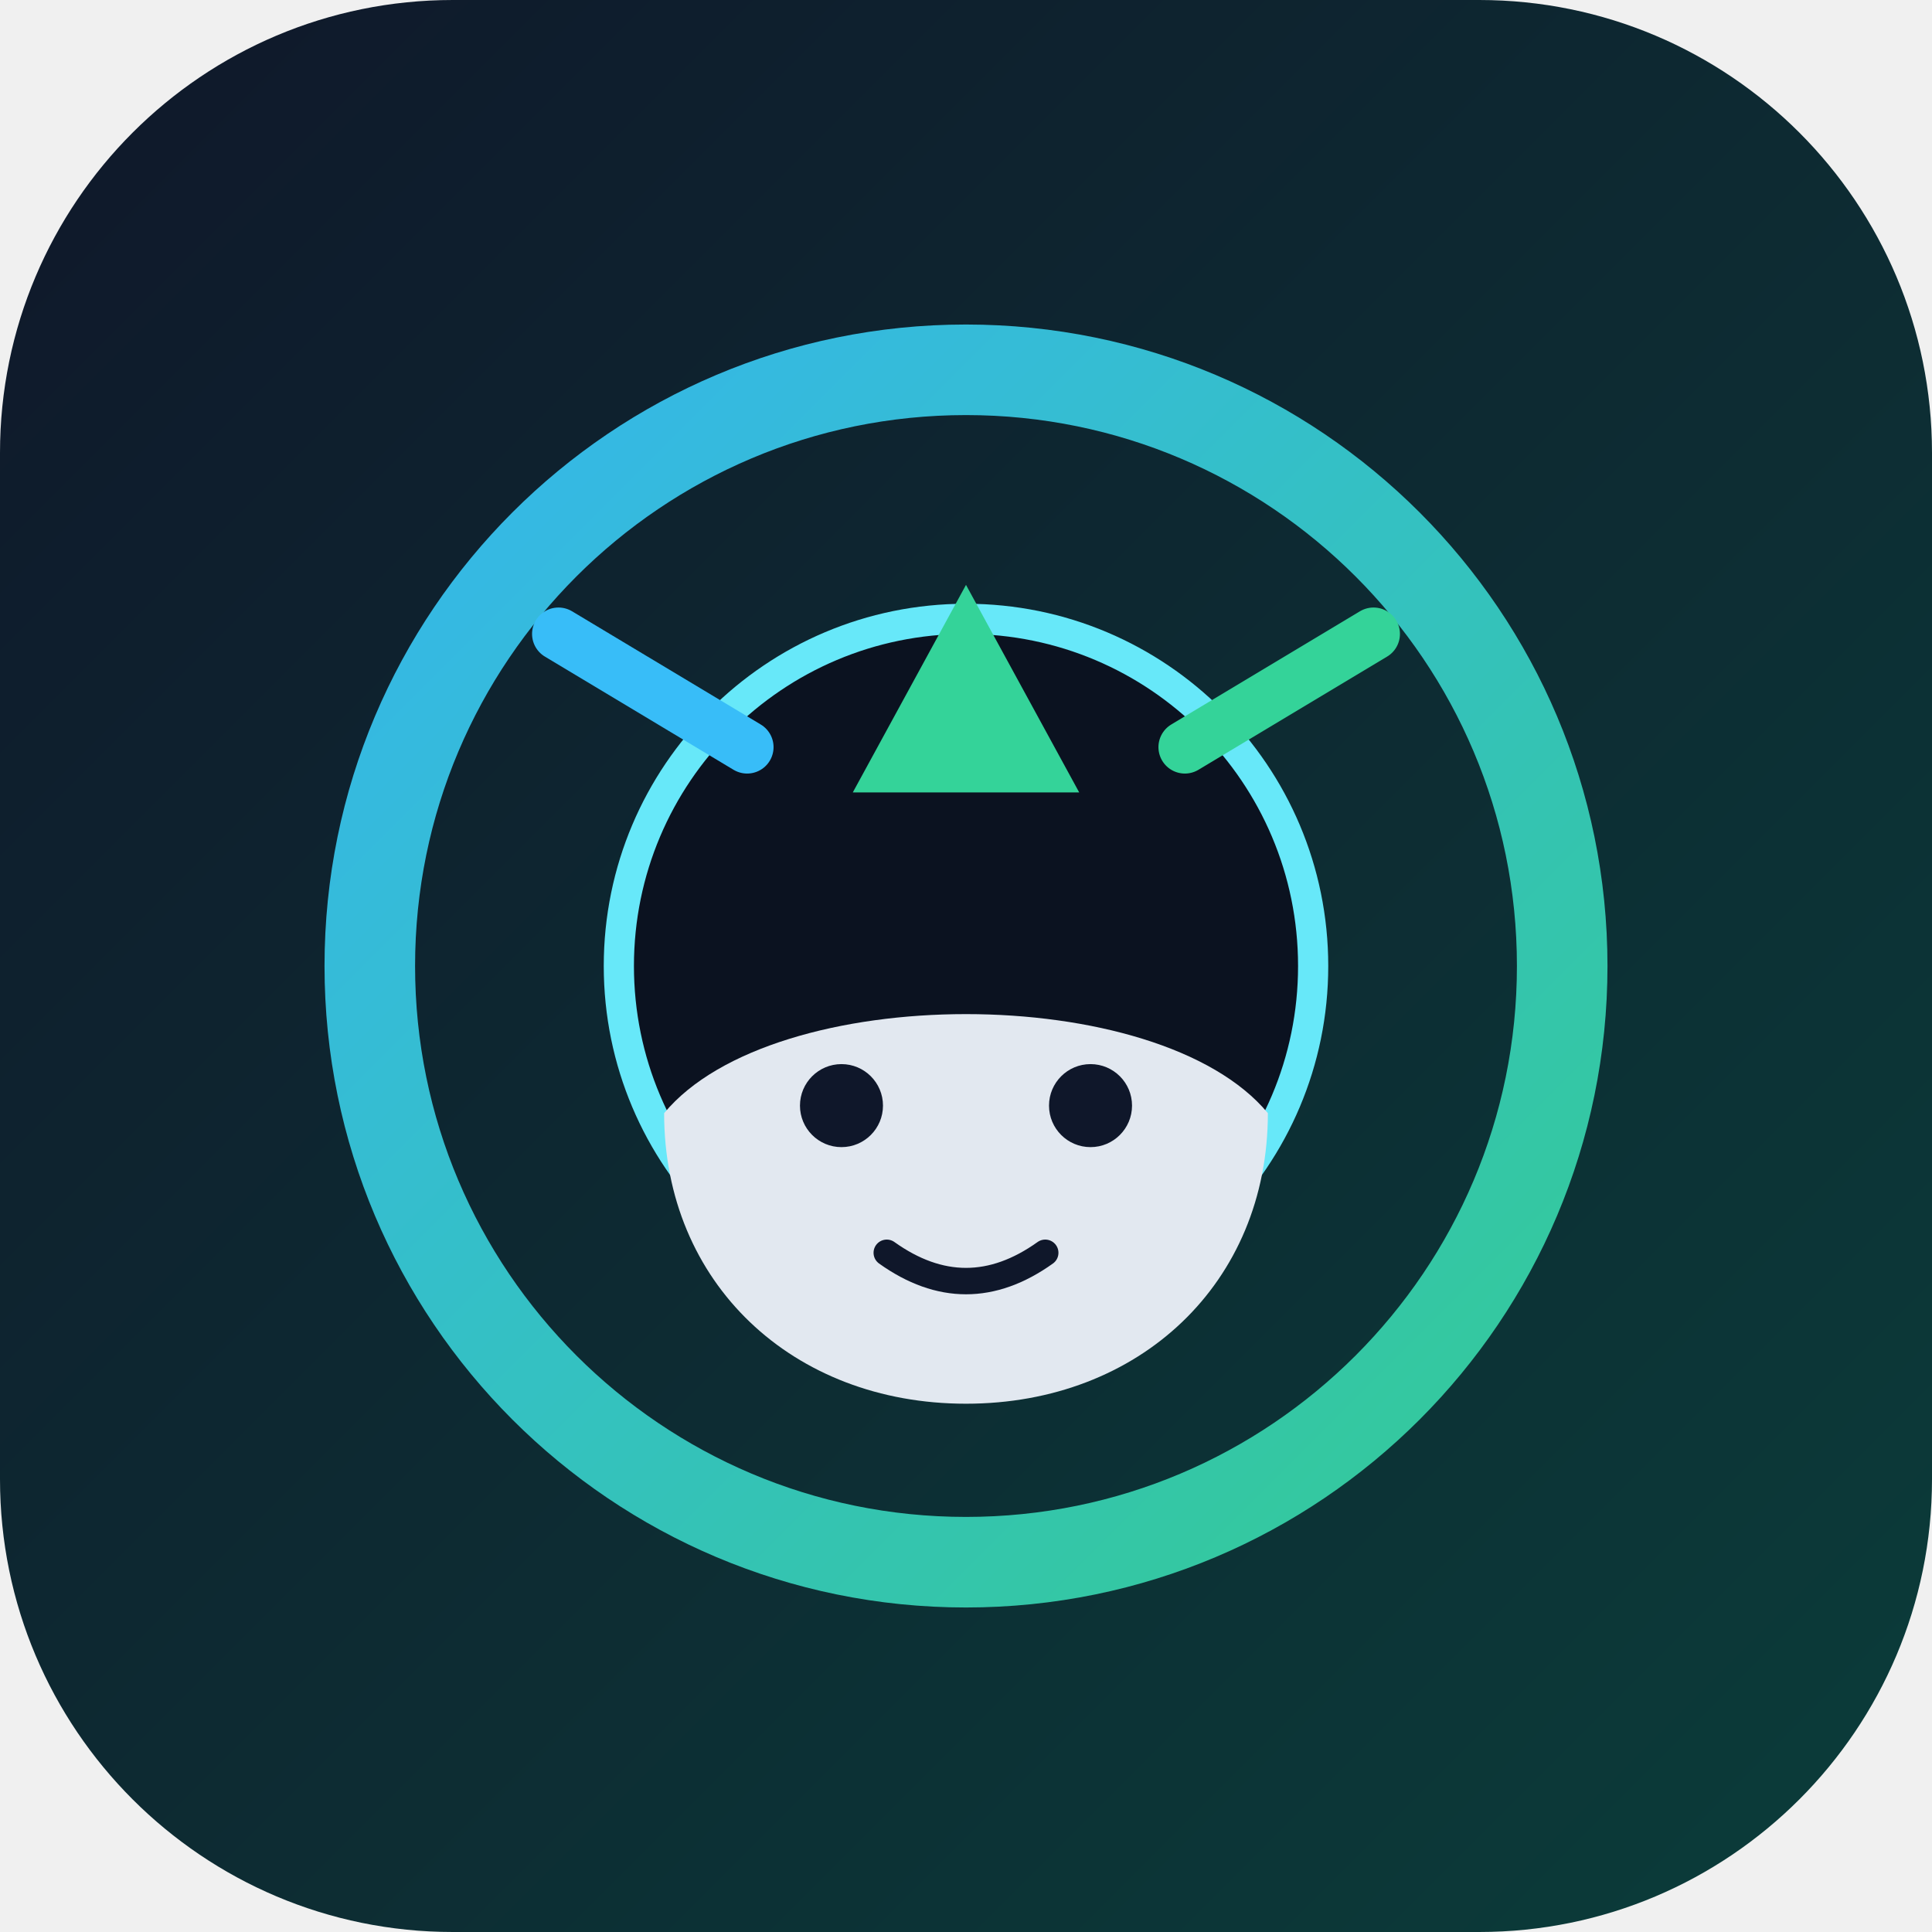
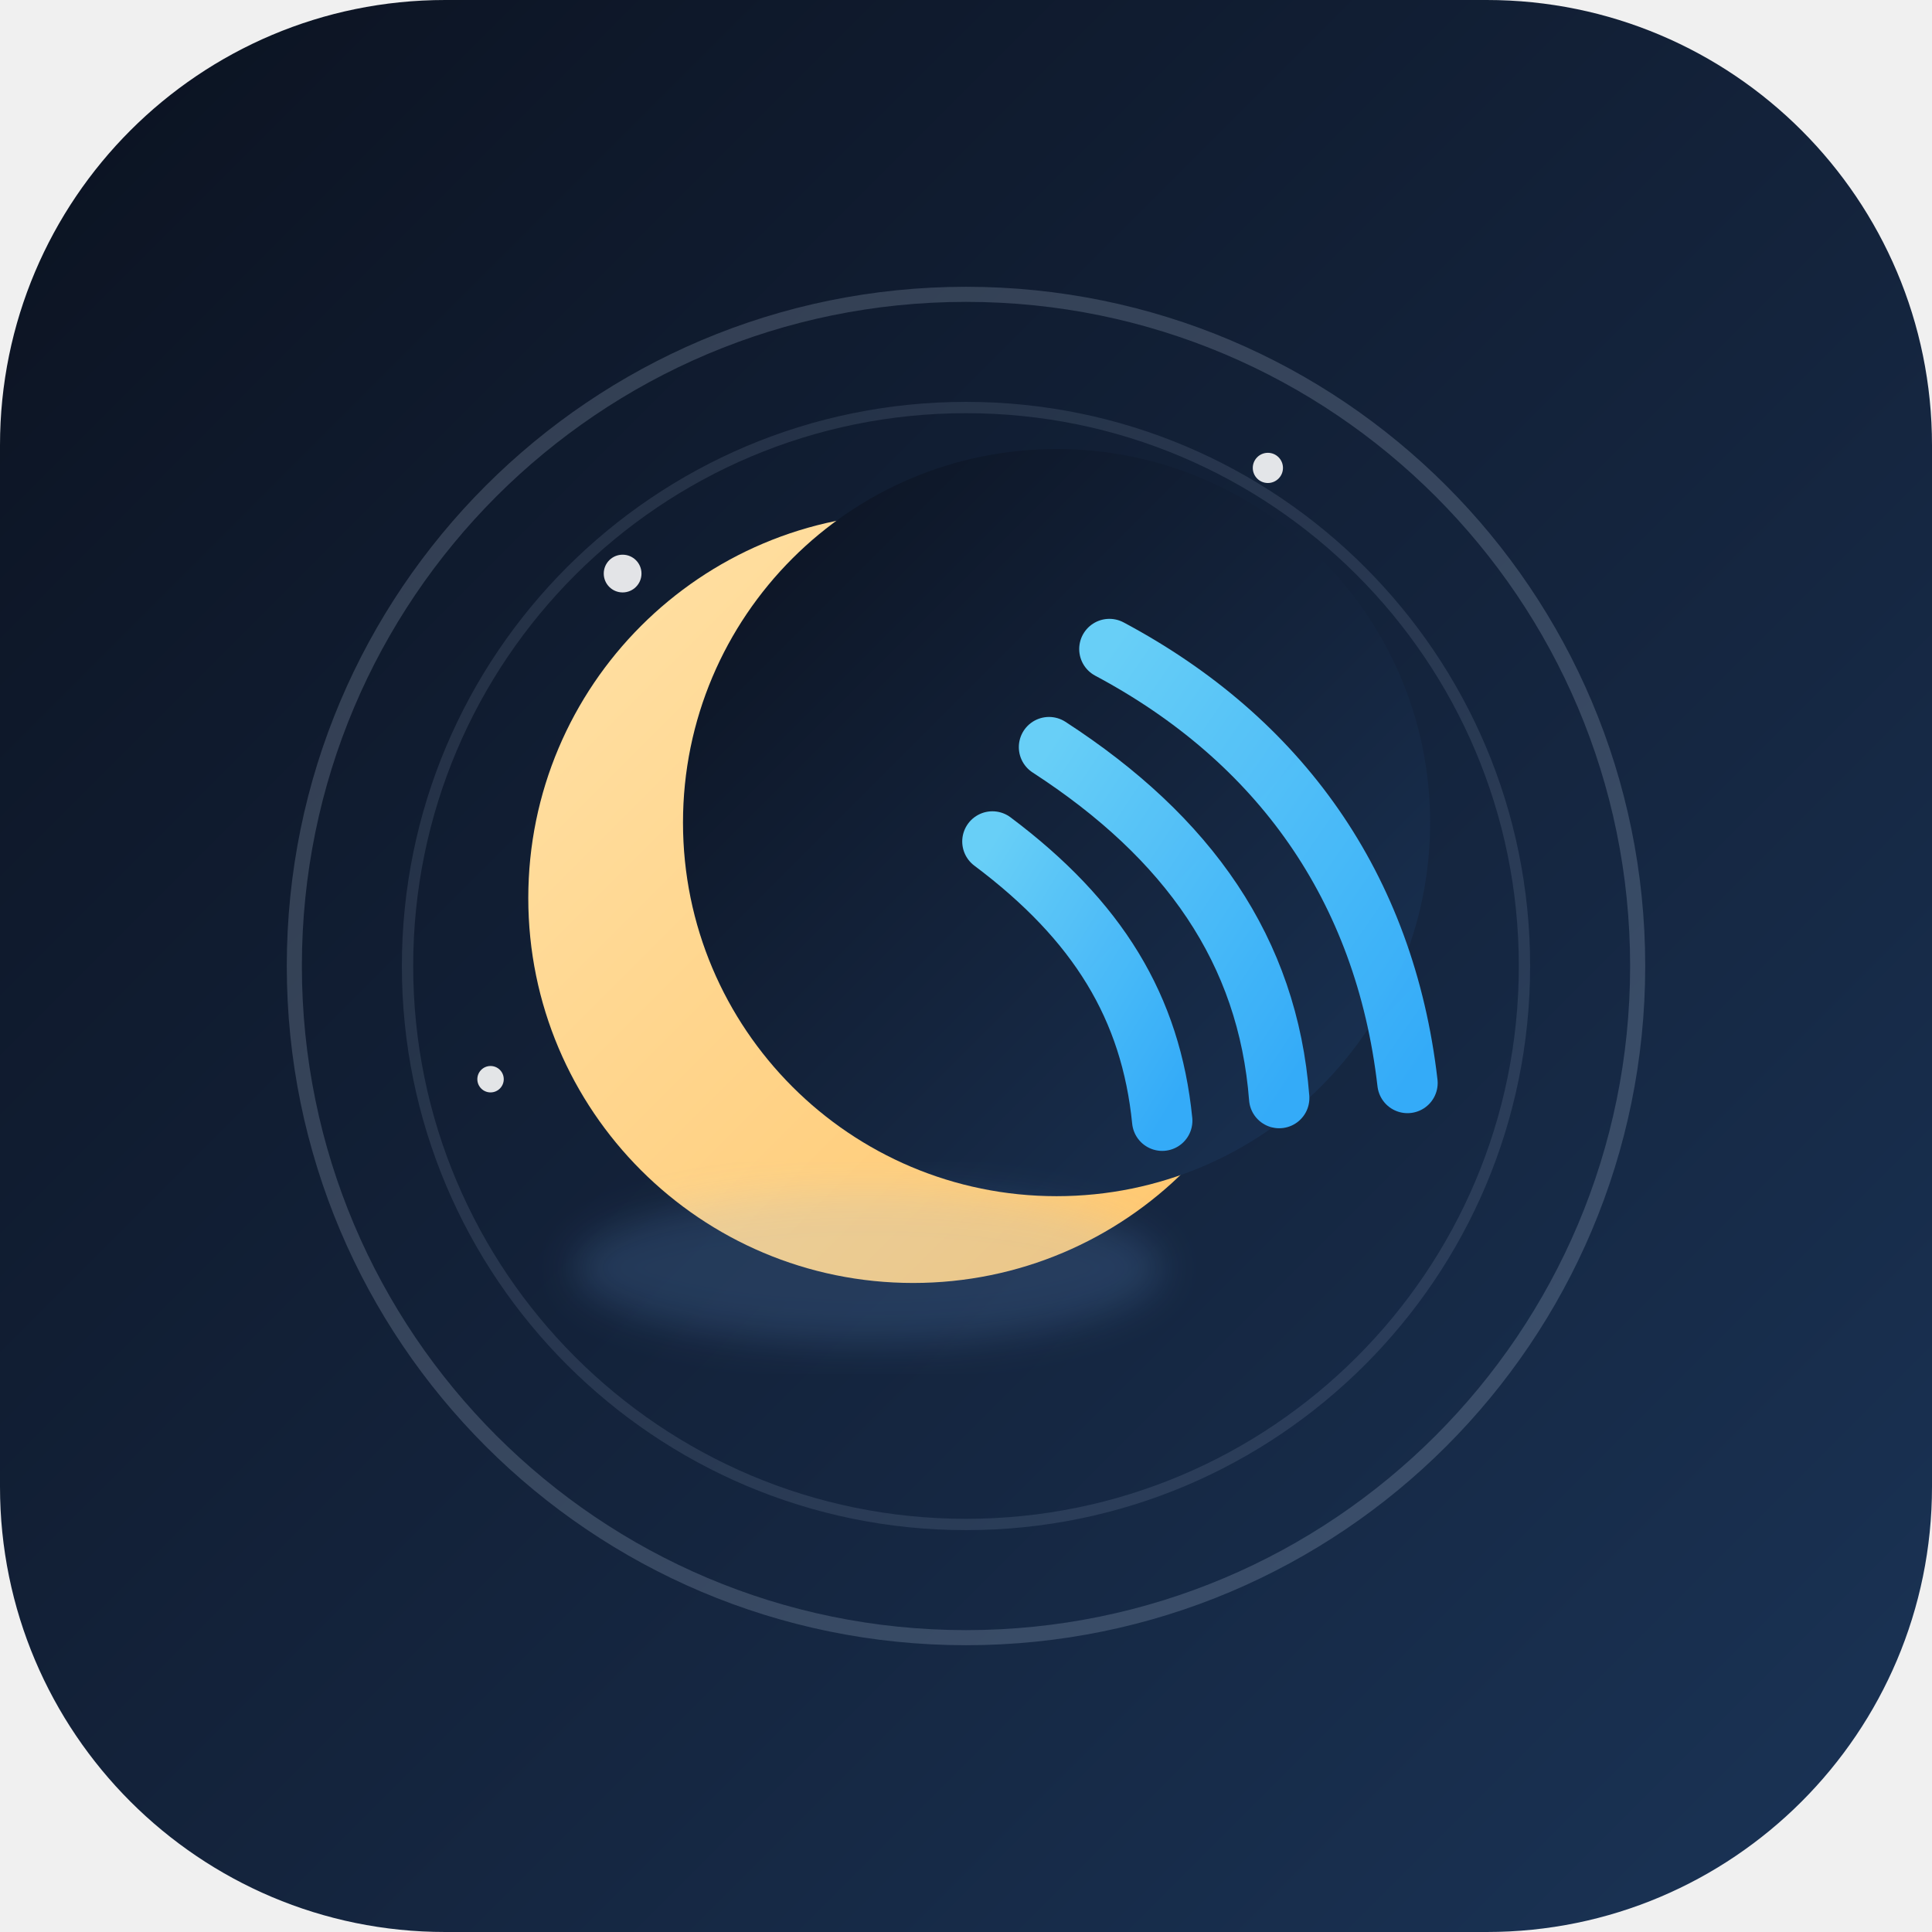
- <svg xmlns="http://www.w3.org/2000/svg" viewBox="0 0 512 512" role="img" aria-label="OrbitClaw icon">
+ <svg xmlns="http://www.w3.org/2000/svg" viewBox="0 0 512 512" role="img" aria-label="LunaeClaw icon">
  <defs>
-     <linearGradient id="bg" x1="0" y1="0" x2="1" y2="1">
-       <stop offset="0%" stop-color="#0f172a" />
-       <stop offset="100%" stop-color="#0b3d3a" />
+     <linearGradient id="lc-bg" x1="0" y1="0" x2="1" y2="1">
+       <stop offset="0%" stop-color="#0b1220" />
+       <stop offset="55%" stop-color="#14243d" />
+       <stop offset="100%" stop-color="#1a3457" />
    </linearGradient>
-     <linearGradient id="ring" x1="0" y1="0" x2="1" y2="1">
-       <stop offset="0%" stop-color="#38bdf8" />
-       <stop offset="100%" stop-color="#34d399" />
+     <linearGradient id="lc-moon" x1="0" y1="0" x2="1" y2="1">
+       <stop offset="0%" stop-color="#ffe2a8" />
+       <stop offset="100%" stop-color="#ffc56a" />
    </linearGradient>
+     <linearGradient id="lc-claw" x1="0" y1="0" x2="1" y2="1">
+       <stop offset="0%" stop-color="#6bd6ff" />
+       <stop offset="100%" stop-color="#35b0ff" />
+     </linearGradient>
+     <filter id="lc-soft" x="-20%" y="-20%" width="140%" height="140%">
+       <feGaussianBlur stdDeviation="5" />
+     </filter>
  </defs>
-   <rect width="512" height="512" rx="120" fill="url(#bg)" />
-   <circle cx="256" cy="256" r="158" fill="none" stroke="url(#ring)" stroke-width="24" opacity="0.95" />
-   <circle cx="256" cy="256" r="92" fill="#0b1220" stroke="#67e8f9" stroke-width="8" />
-   <path d="M256 155 L286 210 L226 210 Z" fill="#34d399" />
-   <path d="M176 295 C205 260 307 260 336 295 C336 340 302 372 256 372 C210 372 176 340 176 295 Z" fill="#e2e8f0" />
-   <circle cx="223" cy="293" r="11" fill="#0f172a" />
-   <circle cx="289" cy="293" r="11" fill="#0f172a" />
-   <path d="M235 332 Q256 347 277 332" stroke="#0f172a" stroke-width="7" fill="none" stroke-linecap="round" />
-   <path d="M148 168 L198 198" stroke="#38bdf8" stroke-width="14" stroke-linecap="round" />
-   <path d="M364 168 L314 198" stroke="#34d399" stroke-width="14" stroke-linecap="round" />
+   <rect width="512" height="512" rx="118" fill="url(#lc-bg)" />
+   <circle cx="256" cy="256" r="178" fill="none" stroke="#d8e9ff" stroke-opacity="0.18" stroke-width="4" />
+   <circle cx="256" cy="256" r="148" fill="none" stroke="#d8e9ff" stroke-opacity="0.11" stroke-width="3" />
+   <circle cx="242" cy="238" r="102" fill="url(#lc-moon)" />
+   <circle cx="280" cy="218" r="99" fill="url(#lc-bg)" />
+   <g fill="none" stroke="url(#lc-claw)" stroke-width="16" stroke-linecap="round" opacity="0.96">
+     <path d="M294 172c45 24 73 63 79 115" />
+     <path d="M278 198c37 24 58 54 61 93" />
+     <path d="M263 223c28 21 42 44 45 74" />
+   </g>
+   <g fill="#ffffff" opacity="0.88">
+     <circle cx="165" cy="152" r="5" />
+     <circle cx="336" cy="124" r="4" />
+     <circle cx="130" cy="286" r="3.5" />
+   </g>
+   <ellipse cx="230" cy="336" rx="78" ry="20" fill="#7db7ff" opacity="0.16" filter="url(#lc-soft)" />
</svg>
